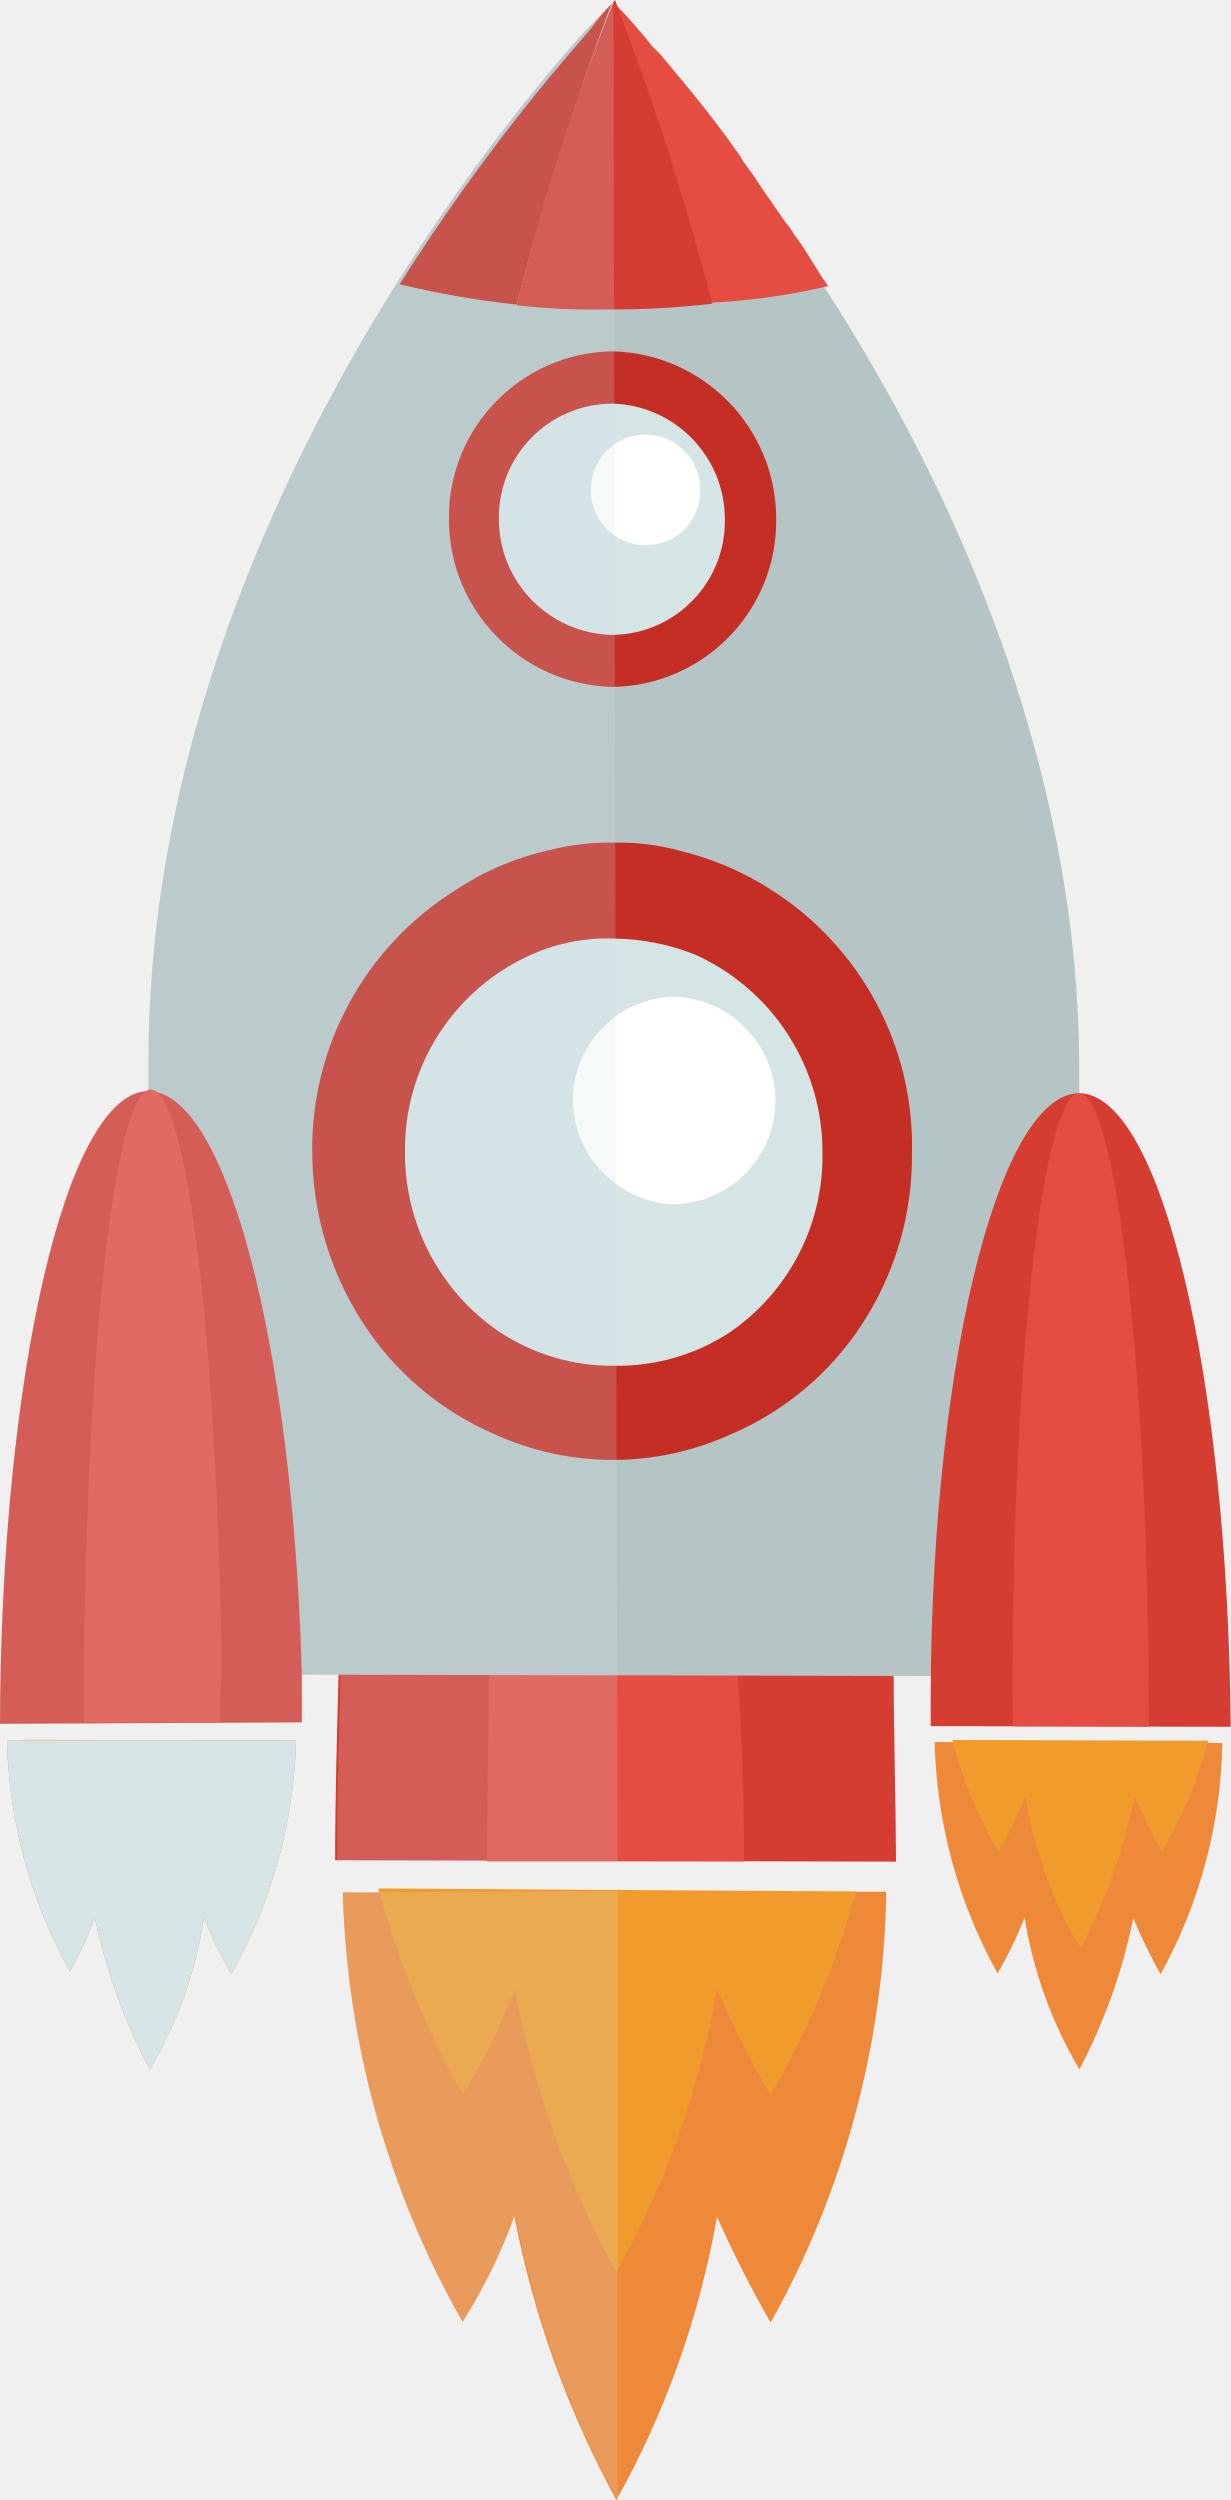
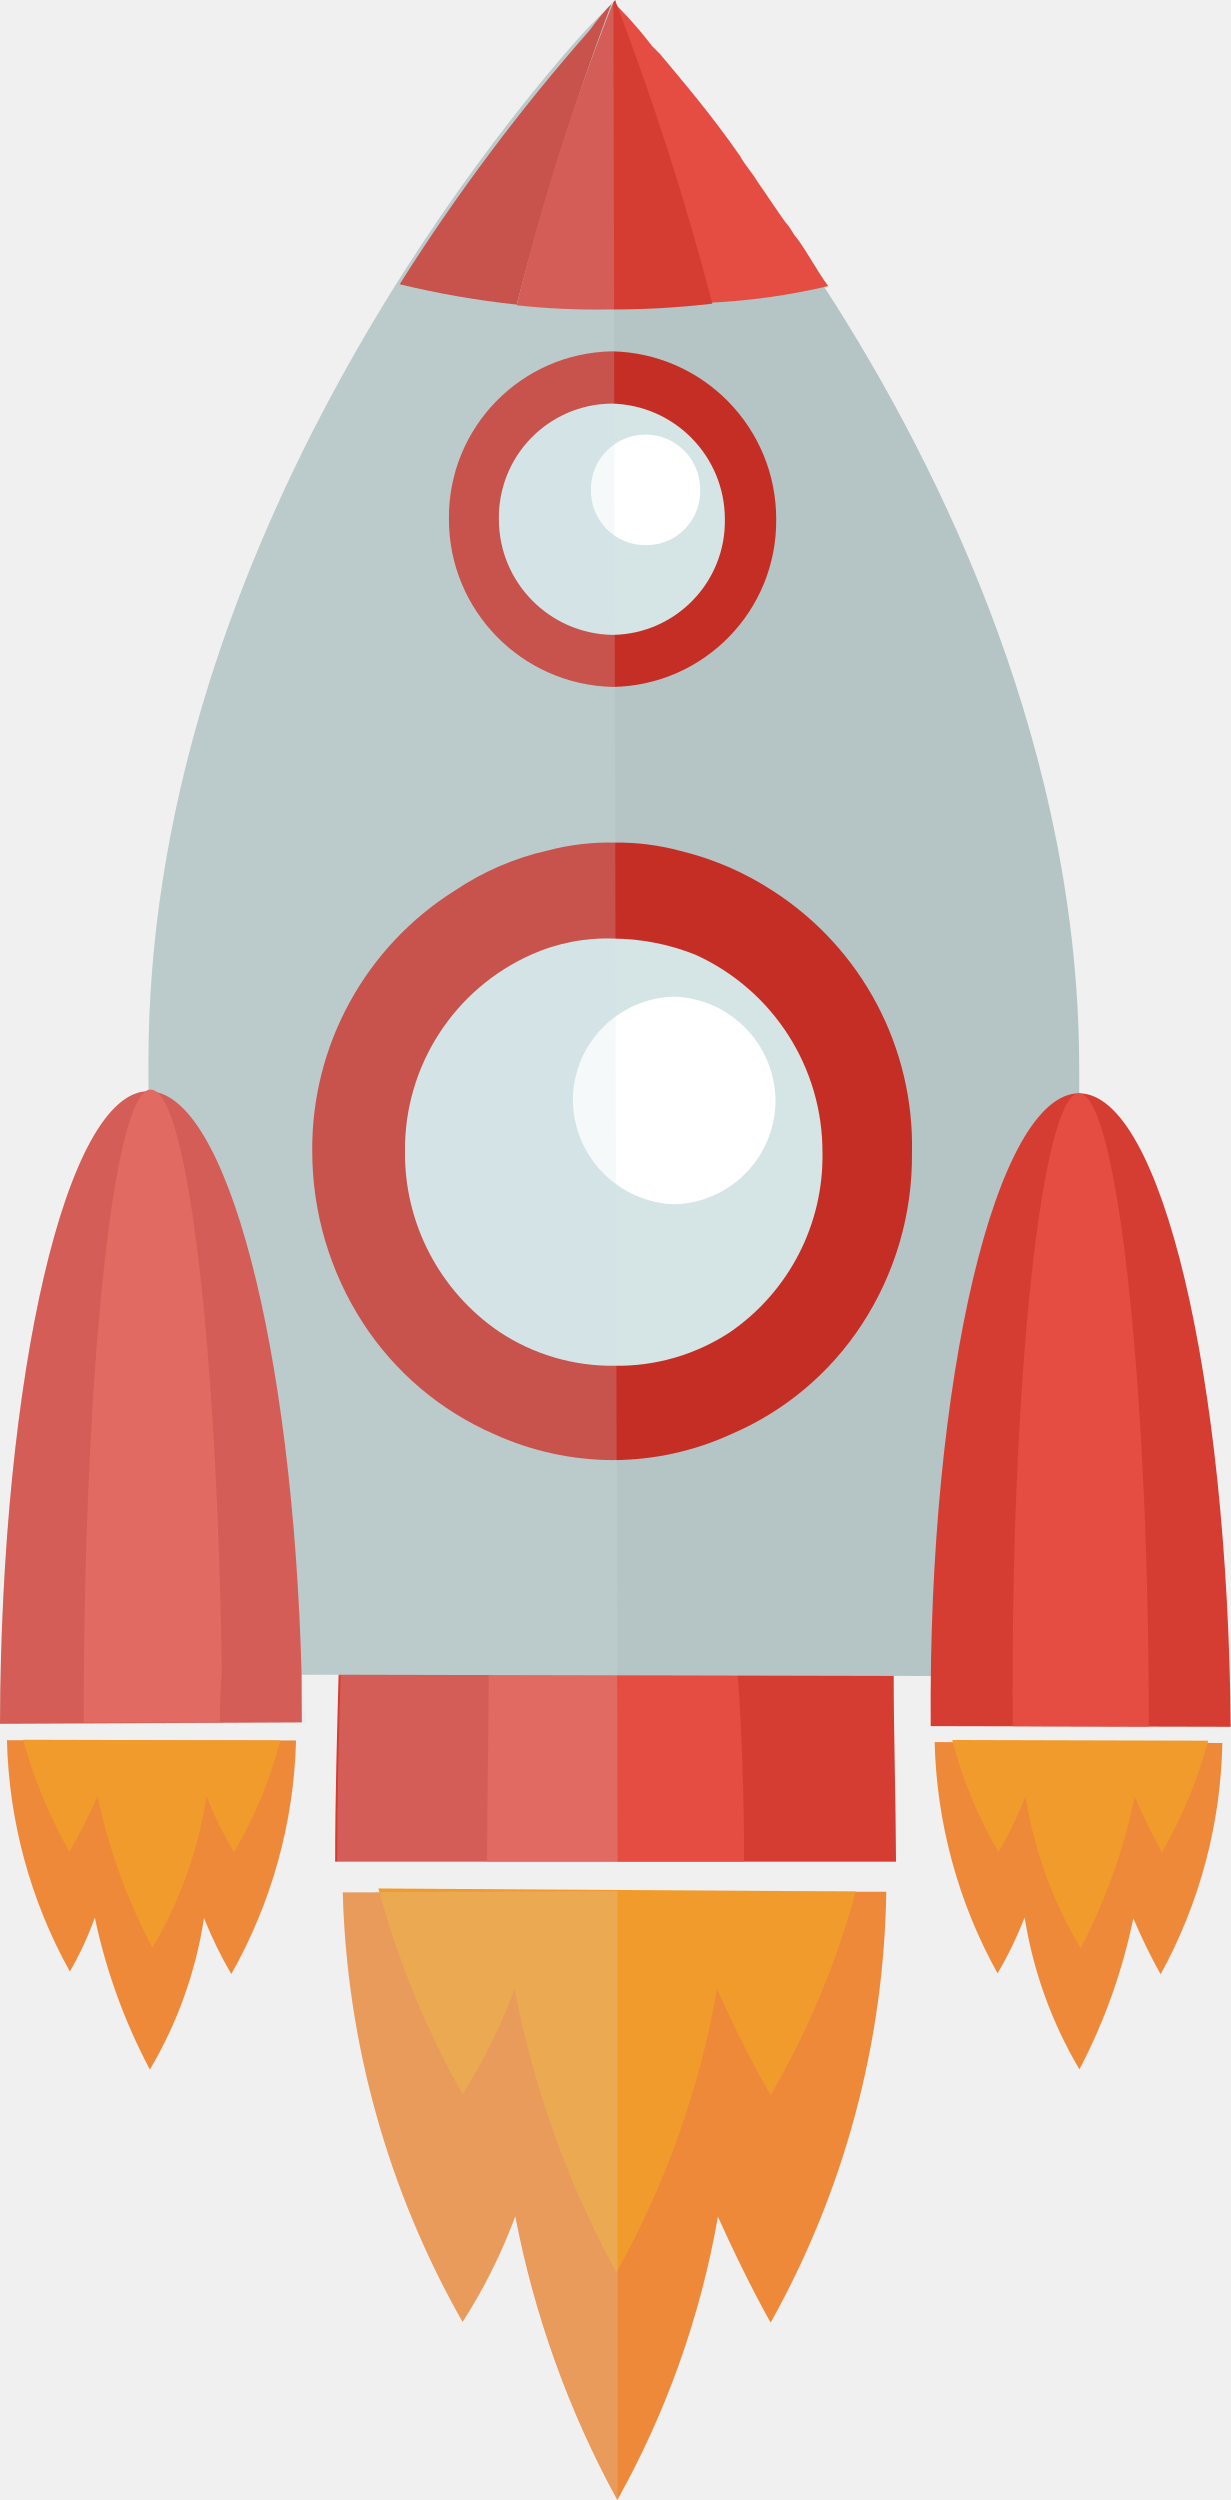
<svg xmlns="http://www.w3.org/2000/svg" viewBox="0 0 53.21 108.09">
  <defs>
    <style>.a{fill:#ef893a;}.b{fill:#f19b2c;}.c{fill:#d53d33;}.d{fill:#e54d42;}.e{fill:#b5c5c6;}.f,.i{fill:#d5e5e6;}.g{fill:#c52e25;}.h{fill:#fff;}.i{fill-opacity:0.2;}</style>
  </defs>
-   <path class="a" d="M38.32,81.79a39.42,39.42,0,0,1-5,18.63A50.11,50.11,0,0,1,31,95.84a38.75,38.75,0,0,1-4.35,12.25,42.18,42.18,0,0,1-4.41-12.27A23.58,23.58,0,0,1,20,100.39a39.73,39.73,0,0,1-5.18-18.57Z" />
-   <path class="b" d="M37,81.78a36.62,36.62,0,0,1-3.69,8.8S32.28,88.85,31,86a38.75,38.75,0,0,1-4.35,12.25A42.18,42.18,0,0,1,22.25,86,24.3,24.3,0,0,1,20,90.55a38.4,38.4,0,0,1-3.64-8.9Z" />
-   <path class="c" d="M38.74,80.49l-24.25-.06c0-2.76.08-5.43.15-8.11.16-5.35.57-10.44,1.15-15,.16-1.21.33-2.42.5-3.45a87.61,87.61,0,0,1,2.33-11.74c.33-1.21.66-2.41,1.08-3.53C21.63,33,24,29.69,26.5,29.7s4.89,3.29,6.84,8.91c.34,1,.68,2.24,1.1,3.54A88.46,88.46,0,0,1,36.83,53.9c.17,1.21.34,2.24.51,3.45.52,4.67.95,9.76,1.3,15.11C38.64,75.05,38.73,77.73,38.74,80.49Z" />
-   <path class="d" d="M32.17,80.48l-11.11,0c0-2.76.07-5.44.07-8,.07-3.54.15-7.08.23-10.27A17.88,17.88,0,0,0,21.43,60c.09-.78,0-1.55.08-2.33.33-6.22.82-11.74,1.4-16.14a16.89,16.89,0,0,1,.33-2.25c.08-.77.25-1.46.33-2.24.83-4.66,1.84-7.25,2.85-7.24s2,2.59,2.88,7.25a18.66,18.66,0,0,1,.34,2.25c.08.78.25,1.47.34,2.25.09.6.17,1.2.26,1.81.25,2.5.6,5.27.77,8.37.18,1.91.26,3.89.44,6A21.92,21.92,0,0,1,31.54,60c0,.69.09,1.46.09,2.15.17,3.28.18,6.74.27,10.28Q32.17,76.34,32.17,80.48Z" />
+   <path class="a" d="M38.32,81.79a39.42,39.42,0,0,1-5,18.63s-1-1.73-2.28-4.58a38.75,38.75,0,0,1-4.35,12.25,42.18,42.18,0,0,1-4.41-12.27A23.58,23.58,0,0,1,20,100.39a39.78,39.78,0,0,1-5.18-18.57Z" />
+   <path class="b" d="M37,81.78a36.39,36.39,0,0,1-3.68,8.8S32.28,88.85,31,86a38.75,38.75,0,0,1-4.35,12.25A41.87,41.87,0,0,1,22.25,86,24.3,24.3,0,0,1,20,90.55a38.4,38.4,0,0,1-3.64-8.9Z" />
+   <path class="c" d="M38.74,80.49l-24.25,0c0-2.77.08-5.44.15-8.12.16-5.35.57-10.45,1.15-15,.16-1.21.33-2.42.49-3.45a89.11,89.11,0,0,1,2.34-11.74c.33-1.21.66-2.41,1.08-3.53C21.63,33,24,29.69,26.5,29.7s4.89,3.29,6.84,8.91c.34,1,.68,2.24,1.1,3.54A88.46,88.46,0,0,1,36.83,53.9c.17,1.21.34,2.24.51,3.45.52,4.67.95,9.76,1.3,15.11C38.64,75.05,38.73,77.73,38.74,80.49Z" />
+   <path class="d" d="M32.17,80.48l-11.11,0c0-2.76.07-5.44.07-8,.07-3.54.15-7.08.23-10.27A17.88,17.88,0,0,0,21.43,60c.09-.78,0-1.55.08-2.33.33-6.22.82-11.74,1.4-16.14a16.89,16.89,0,0,1,.33-2.25c.08-.77.25-1.46.33-2.24.83-4.66,1.84-7.25,2.85-7.24s2,2.59,2.88,7.25a19,19,0,0,1,.34,2.25c.08.78.25,1.47.34,2.25.08.6.17,1.2.26,1.81.25,2.5.6,5.27.77,8.38.18,1.9.26,3.88.44,6A21.83,21.83,0,0,1,31.54,60c0,.7.08,1.47.09,2.16.17,3.28.18,6.74.27,10.28Q32.17,76.34,32.17,80.48Z" />
  <path class="e" d="M46.66,46.07l.06,26.41L6.48,72.39,6.42,46C6.37,24.21,21.06,6,25.34,1.29L26.43.17l.17.18a78.08,78.08,0,0,1,9,12C41,20.67,46.63,32.77,46.66,46.07Z" />
  <path class="f" d="M37.58,49.84a11.16,11.16,0,0,1-11,11.29,11.28,11.28,0,0,1-11-11.34,11.13,11.13,0,0,1,11-11.28A11.28,11.28,0,0,1,37.58,49.84Z" />
-   <path class="g" d="M33.42,38.52a12.8,12.8,0,0,0-4-1.73,10,10,0,0,0-2.86-.36,10.85,10.85,0,0,0-2.87.34,11.84,11.84,0,0,0-4,1.72A13.18,13.18,0,0,0,13.5,49.78a13.67,13.67,0,0,0,2.2,7.43A12.82,12.82,0,0,0,21.36,62a12.33,12.33,0,0,0,10.27,0,12.71,12.71,0,0,0,5.63-4.73,13.29,13.29,0,0,0,2.17-7.42A13.11,13.11,0,0,0,33.42,38.52ZM26.57,59.05a8.81,8.81,0,0,1-5-1.48,9.33,9.33,0,0,1-4.06-7.78A9.22,9.22,0,0,1,23,41.26a8.05,8.05,0,0,1,3.54-.68,9.74,9.74,0,0,1,3.53.7,9.35,9.35,0,0,1,5.49,8.56,9.23,9.23,0,0,1-4,7.76A8.83,8.83,0,0,1,26.57,59.05Z" />
+   <path class="g" d="M33.42,38.52a12.8,12.8,0,0,0-4-1.73,10.39,10.39,0,0,0-2.86-.36,10.45,10.45,0,0,0-2.87.34,11.84,11.84,0,0,0-4,1.72A13.18,13.18,0,0,0,13.5,49.78a13.67,13.67,0,0,0,2.2,7.43A12.9,12.9,0,0,0,21.35,62a12.53,12.53,0,0,0,5.14,1.13A12.36,12.36,0,0,0,31.63,62a12.71,12.71,0,0,0,5.63-4.73,13.29,13.29,0,0,0,2.17-7.42A13.11,13.11,0,0,0,33.42,38.52ZM26.57,59.05a8.81,8.81,0,0,1-5-1.48,9.33,9.33,0,0,1-4.06-7.78A9.22,9.22,0,0,1,23,41.26a8.05,8.05,0,0,1,3.54-.68,9.74,9.74,0,0,1,3.53.7,9.36,9.36,0,0,1,5.49,8.56,9.23,9.23,0,0,1-4,7.76A8.83,8.83,0,0,1,26.57,59.05Z" />
  <path class="h" d="M33.53,47.59a4.5,4.5,0,0,1-4.37,4.48,4.55,4.55,0,0,1-4.39-4.5,4.49,4.49,0,0,1,4.37-4.48A4.54,4.54,0,0,1,33.53,47.59Z" />
-   <path class="f" d="M32.46,22.38a5.93,5.93,0,0,1-6,6.11,6,6,0,0,1-6-6.14,5.93,5.93,0,0,1,6-6.12A6.23,6.23,0,0,1,32.46,22.38Z" />
+   <path class="f" d="M32.46,22.37a5.93,5.93,0,0,1-6,6.12,6,6,0,0,1-6-6.14,5.93,5.93,0,0,1,6-6.12A6.23,6.23,0,0,1,32.46,22.37Z" />
  <path class="g" d="M26.47,15.19a7.18,7.18,0,0,0-7.06,7.24A7.25,7.25,0,0,0,26.5,29.7a7.18,7.18,0,0,0,7.06-7.24A7.25,7.25,0,0,0,26.47,15.19Zm0,12.26a5,5,0,0,1-4.9-5,4.92,4.92,0,0,1,4.87-5,5,5,0,0,1,4.9,5A4.92,4.92,0,0,1,26.5,27.45Z" />
  <path class="h" d="M30.27,21.16a2.32,2.32,0,0,1-2.35,2.41,2.35,2.35,0,0,1-2.37-2.42,2.36,2.36,0,1,1,4.72,0Z" />
-   <path class="a" d="M12.8,75.25A21.64,21.64,0,0,1,10,85.35a17.67,17.67,0,0,1-1.18-2.43,18.3,18.3,0,0,1-2.34,6.56,25,25,0,0,1-2.38-6.57,14.22,14.22,0,0,1-1.08,2.33,21.62,21.62,0,0,1-2.72-10Z" />
-   <path class="b" d="M12.13,75.25a19.23,19.23,0,0,1-2,4.83,16.44,16.44,0,0,1-1.19-2.42,18.38,18.38,0,0,1-2.34,6.56,25.21,25.21,0,0,1-2.37-6.57A23.4,23.4,0,0,1,3,80.06a21.18,21.18,0,0,1-2-4.84Z" />
-   <path class="c" d="M13.05,74.47,0,74.53C.05,59.42,2.88,47.17,6.42,47.18c3.37,0,6.25,11.06,6.63,25.22Z" />
+   <path class="a" d="M12.8,75.25A21.64,21.64,0,0,1,10,85.35a17.86,17.86,0,0,1-1.18-2.42,18.3,18.3,0,0,1-2.34,6.55,25,25,0,0,1-2.38-6.57,14.22,14.22,0,0,1-1.08,2.33,21.62,21.62,0,0,1-2.72-10Z" />
+   <path class="b" d="M12.12,75.25a19,19,0,0,1-2,4.83,16.44,16.44,0,0,1-1.19-2.42,18.22,18.22,0,0,1-2.34,6.55,24.94,24.94,0,0,1-2.37-6.56A23.4,23.4,0,0,1,3,80.06a21.18,21.18,0,0,1-2-4.84Z" />
+   <path class="c" d="M13.05,74.47,0,74.53C.05,59.42,2.88,47.17,6.42,47.18c3.37,0,6.25,11.06,6.62,25.22Z" />
  <path class="d" d="M9.51,74.47l-5.89,0c0-15.11,1.28-27.28,2.88-27.36S9.39,58.15,9.59,72.31A20.23,20.23,0,0,0,9.51,74.47Z" />
-   <path class="a" d="M40.41,75.32a21.67,21.67,0,0,0,2.72,10,16.54,16.54,0,0,0,1.17-2.42,18.62,18.62,0,0,0,2.37,6.57A24.66,24.66,0,0,0,49,82.94a24.44,24.44,0,0,0,1.18,2.42,21.48,21.48,0,0,0,2.67-10Z" />
-   <path class="b" d="M41.17,75.23a19,19,0,0,0,2,4.84,16.71,16.71,0,0,0,1.17-2.41,18.28,18.28,0,0,0,2.38,6.56,24.77,24.77,0,0,0,2.34-6.55c.68,1.55,1.18,2.42,1.18,2.42a20.71,20.71,0,0,0,2-4.83Z" />
+   <path class="a" d="M40.41,75.32a21.67,21.67,0,0,0,2.72,10,16.54,16.54,0,0,0,1.17-2.42,18.62,18.62,0,0,0,2.37,6.57A24.81,24.81,0,0,0,49,82.94a24.44,24.44,0,0,0,1.18,2.42,21.62,21.62,0,0,0,2.67-10Z" />
+   <path class="b" d="M41.17,75.23a19,19,0,0,0,2,4.84,16.71,16.71,0,0,0,1.17-2.41,18.45,18.45,0,0,0,2.38,6.57,25,25,0,0,0,2.34-6.56,25.87,25.87,0,0,0,1.18,2.42,20.71,20.71,0,0,0,2-4.83Z" />
  <path class="c" d="M53.21,74.66c-.12-15.11-3-27.38-6.55-27.39s-6.54,12.25-6.42,27.36Z" />
-   <path class="d" d="M49.67,74.65c0-15.2-1.41-27.29-3-27.38s-3,12.26-2.88,27.37Z" />
+   <path class="d" d="M49.67,74.65c0-15.2-1.41-27.29-3-27.38s-3,12.26-2.88,27.36Z" />
  <path class="g" d="M26.52.09l-.09.08a128.19,128.19,0,0,0-4.09,13,38.91,38.91,0,0,1-5.06-.88,86.24,86.24,0,0,1,8.23-11A9.12,9.12,0,0,1,26.52.09Z" />
-   <path class="d" d="M35.81,12.37c-.51-.69-.85-1.39-1.36-2.08-.16-.17-.25-.43-.5-.69-.43-.61-.76-1.12-1.19-1.73-.25-.43-.59-.78-.76-1.12-1.26-1.82-2.53-3.29-3.46-4.41L28.2,2A24.38,24.38,0,0,0,26.52.09a101.05,101.05,0,0,1,4.15,13A28.22,28.22,0,0,0,35.81,12.37Z" />
-   <path class="c" d="M22.34,13.2a30.27,30.27,0,0,0,4,.18,37,37,0,0,0,4.46-.25,124.36,124.36,0,0,0-4.16-13L26.6,0l-.08.09A97.19,97.19,0,0,0,22.34,13.2Z" />
-   <path class="f" d="M12.8,75.25A21.64,21.64,0,0,1,10,85.35a17.67,17.67,0,0,1-1.18-2.43,18.3,18.3,0,0,1-2.34,6.56,25,25,0,0,1-2.38-6.57,14.22,14.22,0,0,1-1.08,2.33,21.62,21.62,0,0,1-2.72-10Z" />
+   <path class="d" d="M35.81,12.37c-.51-.69-.85-1.39-1.36-2.08-.17-.17-.25-.43-.5-.69-.43-.6-.76-1.12-1.19-1.73-.25-.43-.59-.78-.76-1.12-1.26-1.82-2.53-3.29-3.46-4.41L28.2,2C27.44,1,26.77.35,26.52.09a101.05,101.05,0,0,1,4.15,13A28.22,28.22,0,0,0,35.81,12.37Z" />
+   <path class="c" d="M22.34,13.2a32,32,0,0,0,4,.18,37,37,0,0,0,4.46-.25,124.36,124.36,0,0,0-4.16-13L26.6,0l-.08.09A96.64,96.64,0,0,0,22.34,13.2Z" />
  <path class="i" d="M26.52.09l.18,80.46-12.12,0c0-2.76.07-5.44.15-8.11l-1.6-.09a17.83,17.83,0,0,0,.09,2.15L0,74.53C.05,59.42,2.88,47.17,6.42,47.18V46C6.37,24.21,21.06,6,25.34,1.29Z" />
-   <path class="i" d="M26.7,81.76l0,26.33a42.18,42.18,0,0,1-4.41-12.27A23.58,23.58,0,0,1,20,100.39a39.73,39.73,0,0,1-5.18-18.57Z" />
+   <path class="i" d="M26.7,81.76l0,26.33a42.18,42.18,0,0,1-4.41-12.27A23.58,23.58,0,0,1,20,100.39a39.78,39.78,0,0,1-5.18-18.57Z" />
</svg>
